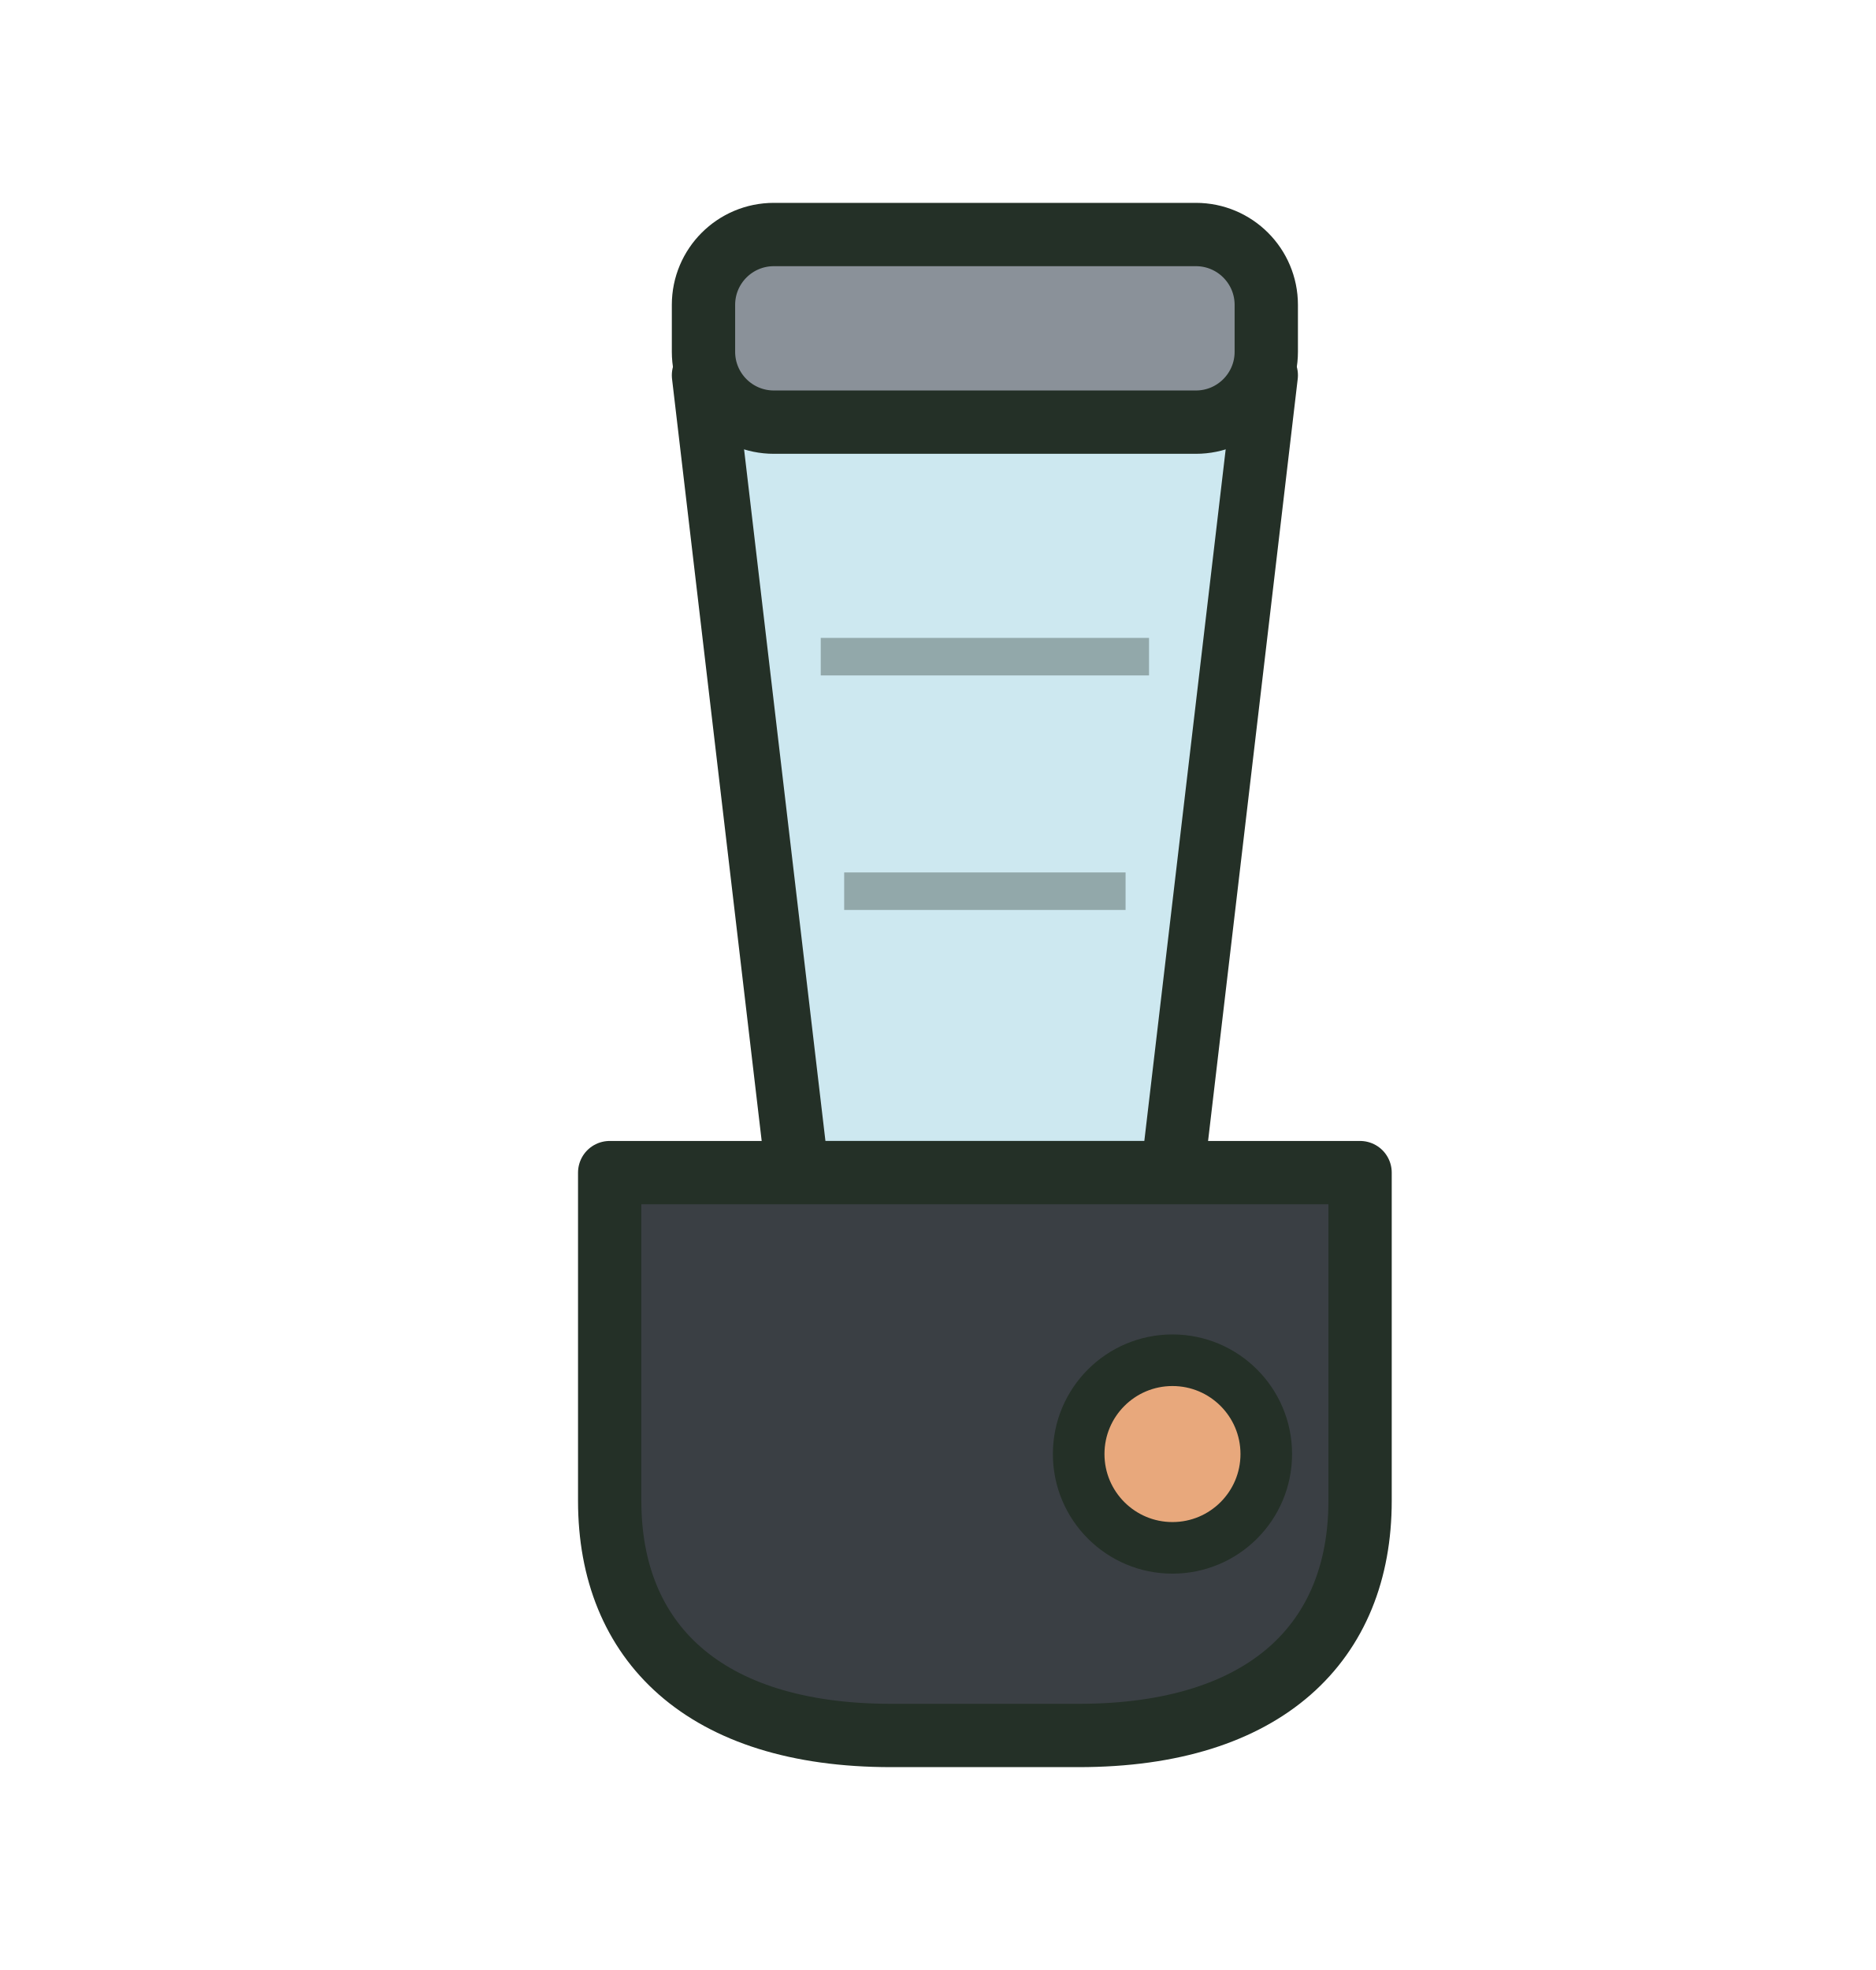
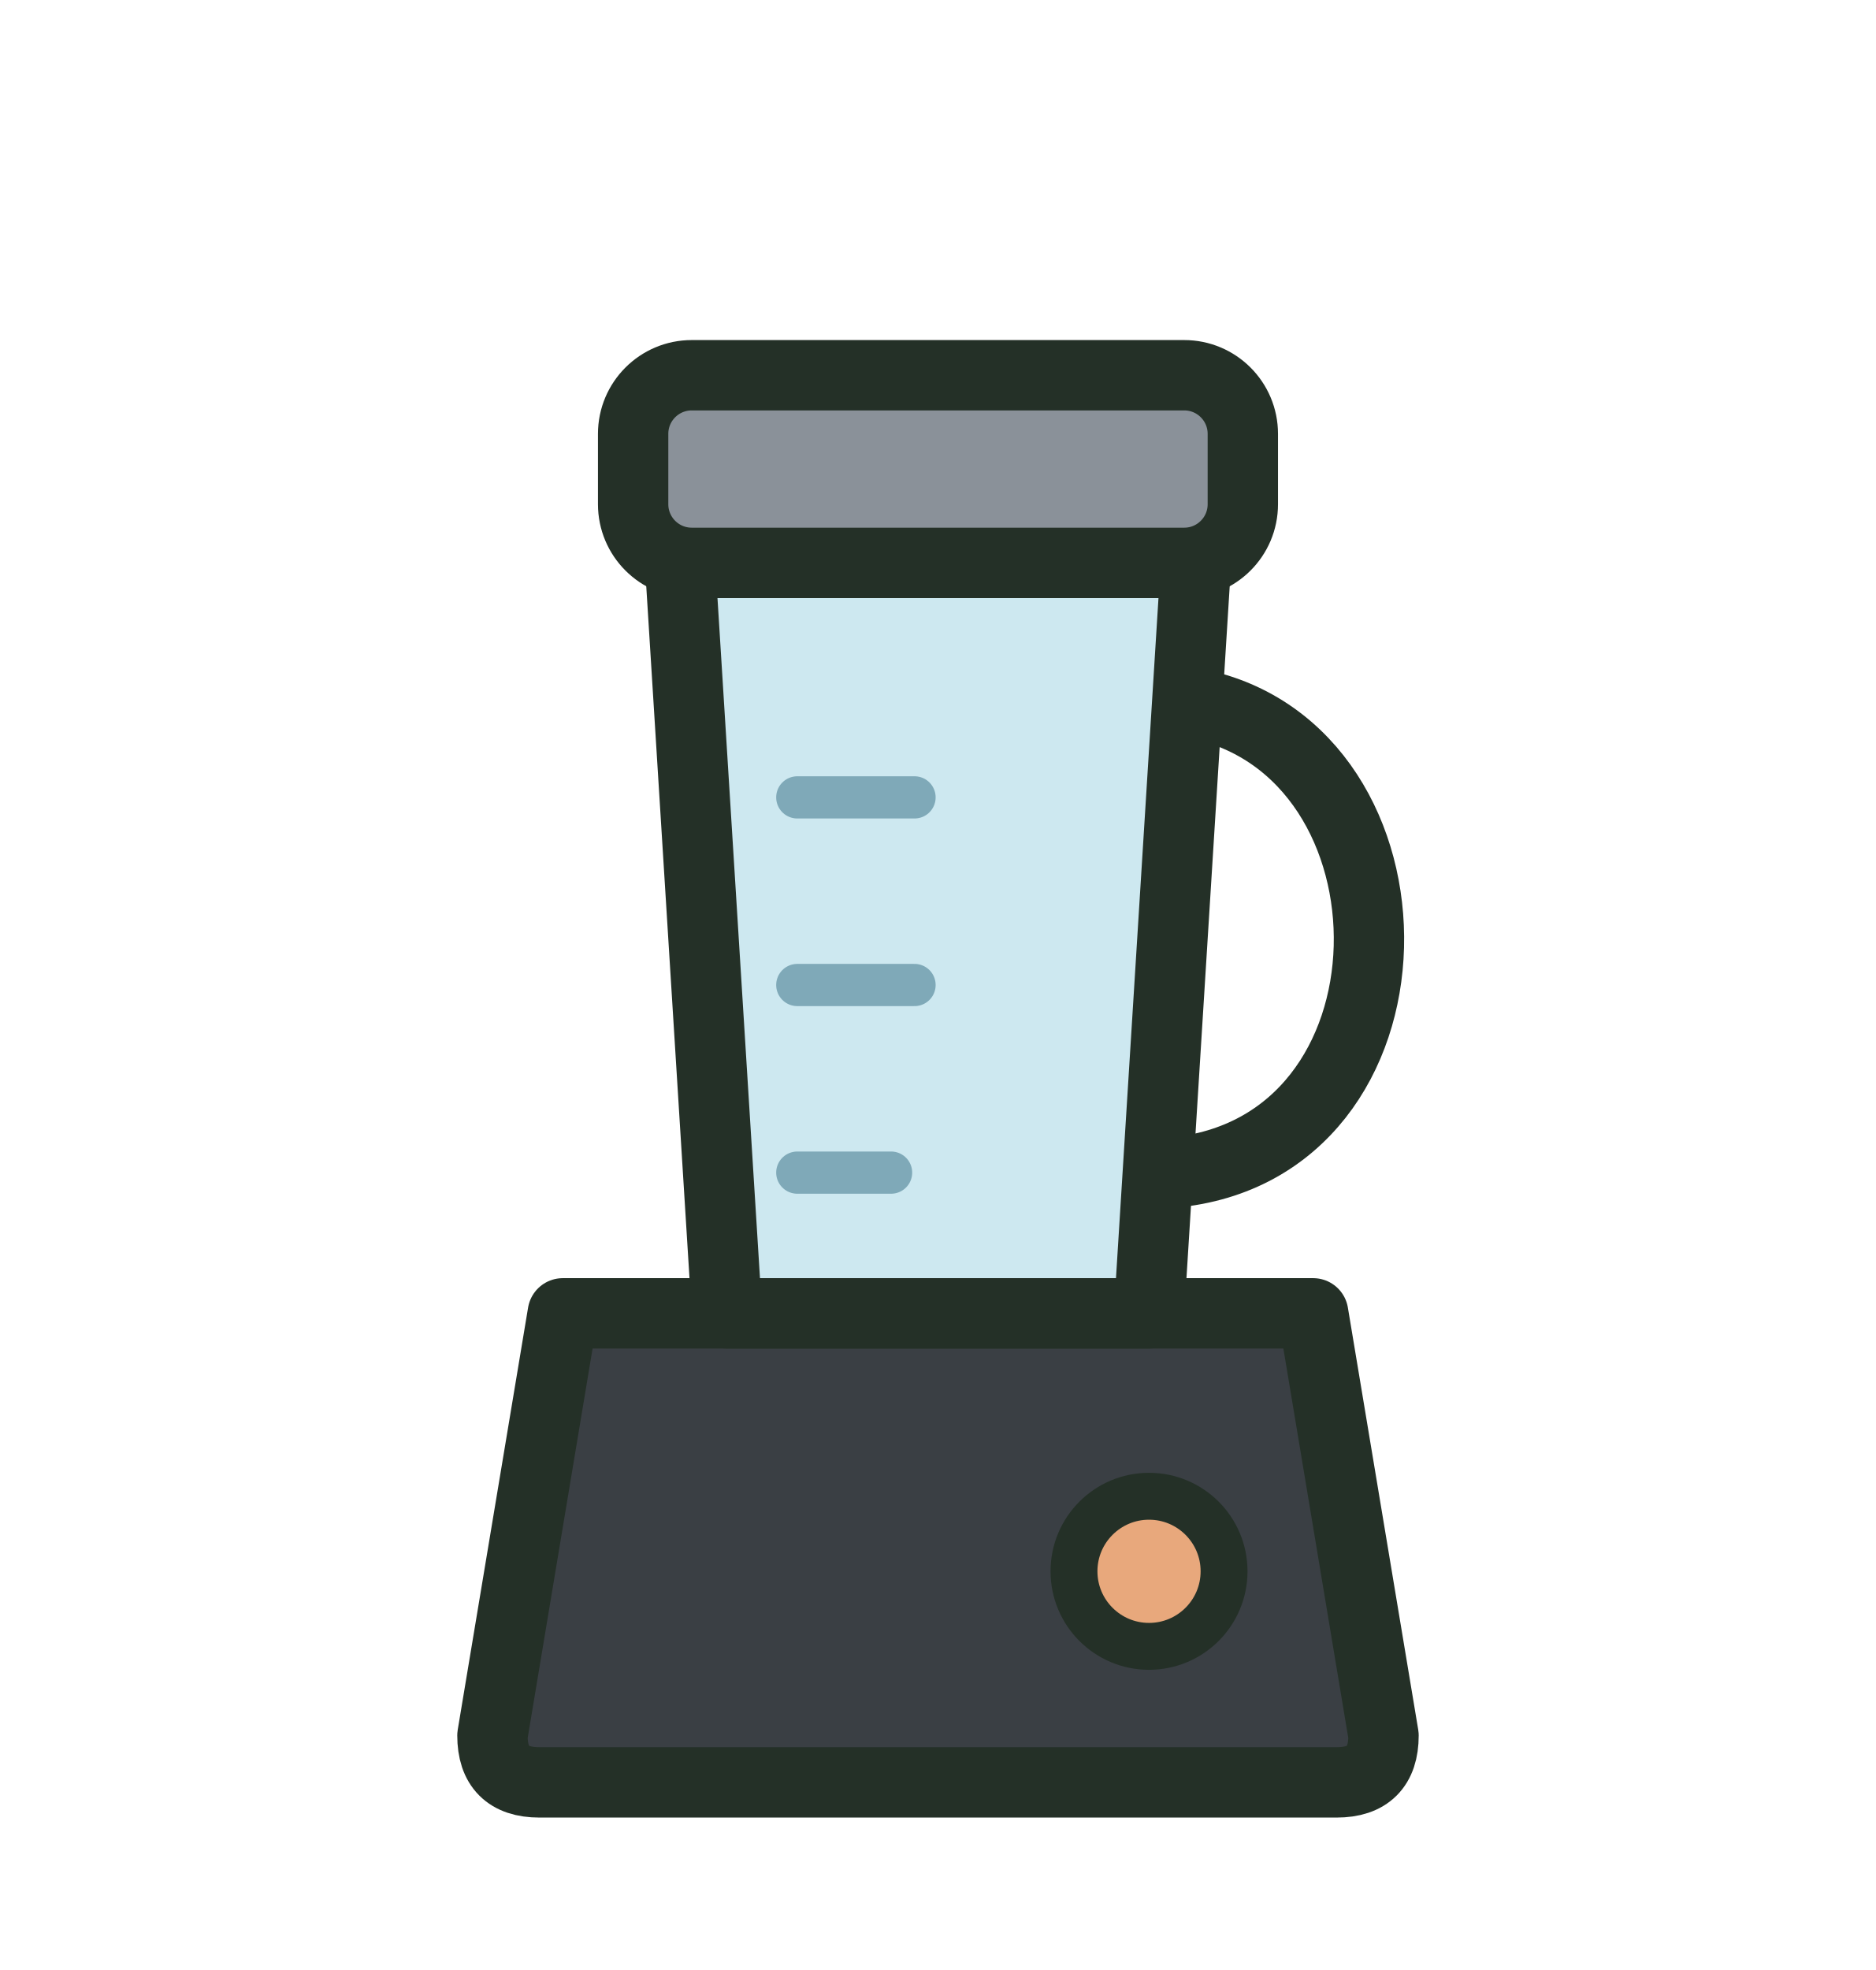
<svg xmlns="http://www.w3.org/2000/svg" viewBox="0 0 80 84">
-   <path d="M30,16 L54,16 L50,50 L34,50 Z" fill="#CDE8F0" stroke="#243027" stroke-width="2.7" stroke-linejoin="round" />
-   <rect x="30" y="10" width="24" height="8" rx="3" fill="#8A9199" stroke="#243027" stroke-width="2.7" />
-   <path d="M35,28 L49,28 M36,38 L48,38" stroke="#243027" stroke-width="1.6" opacity="0.35" />
-   <path d="M26,50 L58,50 L58,64 C58,70 54,74 46,74 L38,74 C30,74 26,70 26,64 Z" fill="#3A3F44" stroke="#243027" stroke-width="2.7" stroke-linejoin="round" />
-   <circle cx="50" cy="62" r="4" fill="#E8A87C" stroke="#243027" stroke-width="2.2" />
+   <path d="M24,56 L56,56 L59,74 Q59,76 57,76 L23,76 Q21,76 21,74 Z" fill="#3A3F44" stroke="#243027" stroke-width="3" stroke-linejoin="round" />
+   <circle cx="49" cy="67" r="3.2" fill="#E8A87C" stroke="#243027" stroke-width="2" />
+   <path d="M29,24 L51,24 L49,56 L31,56 Z" fill="#CDE8F0" stroke="#243027" stroke-width="3" stroke-linejoin="round" />
+   <rect x="27" y="16" width="26" height="8" rx="2.5" fill="#8A9199" stroke="#243027" stroke-width="3" />
+   <path d="M51,30 C61,32 61,49 50,50" fill="none" stroke="#243027" stroke-width="3" stroke-linecap="round" />
+   <path d="M34,34 L39,34 M34,42 L39,42 M34,50 L38,50" stroke="#7FA9B8" stroke-width="1.8" stroke-linecap="round" />
</svg>
